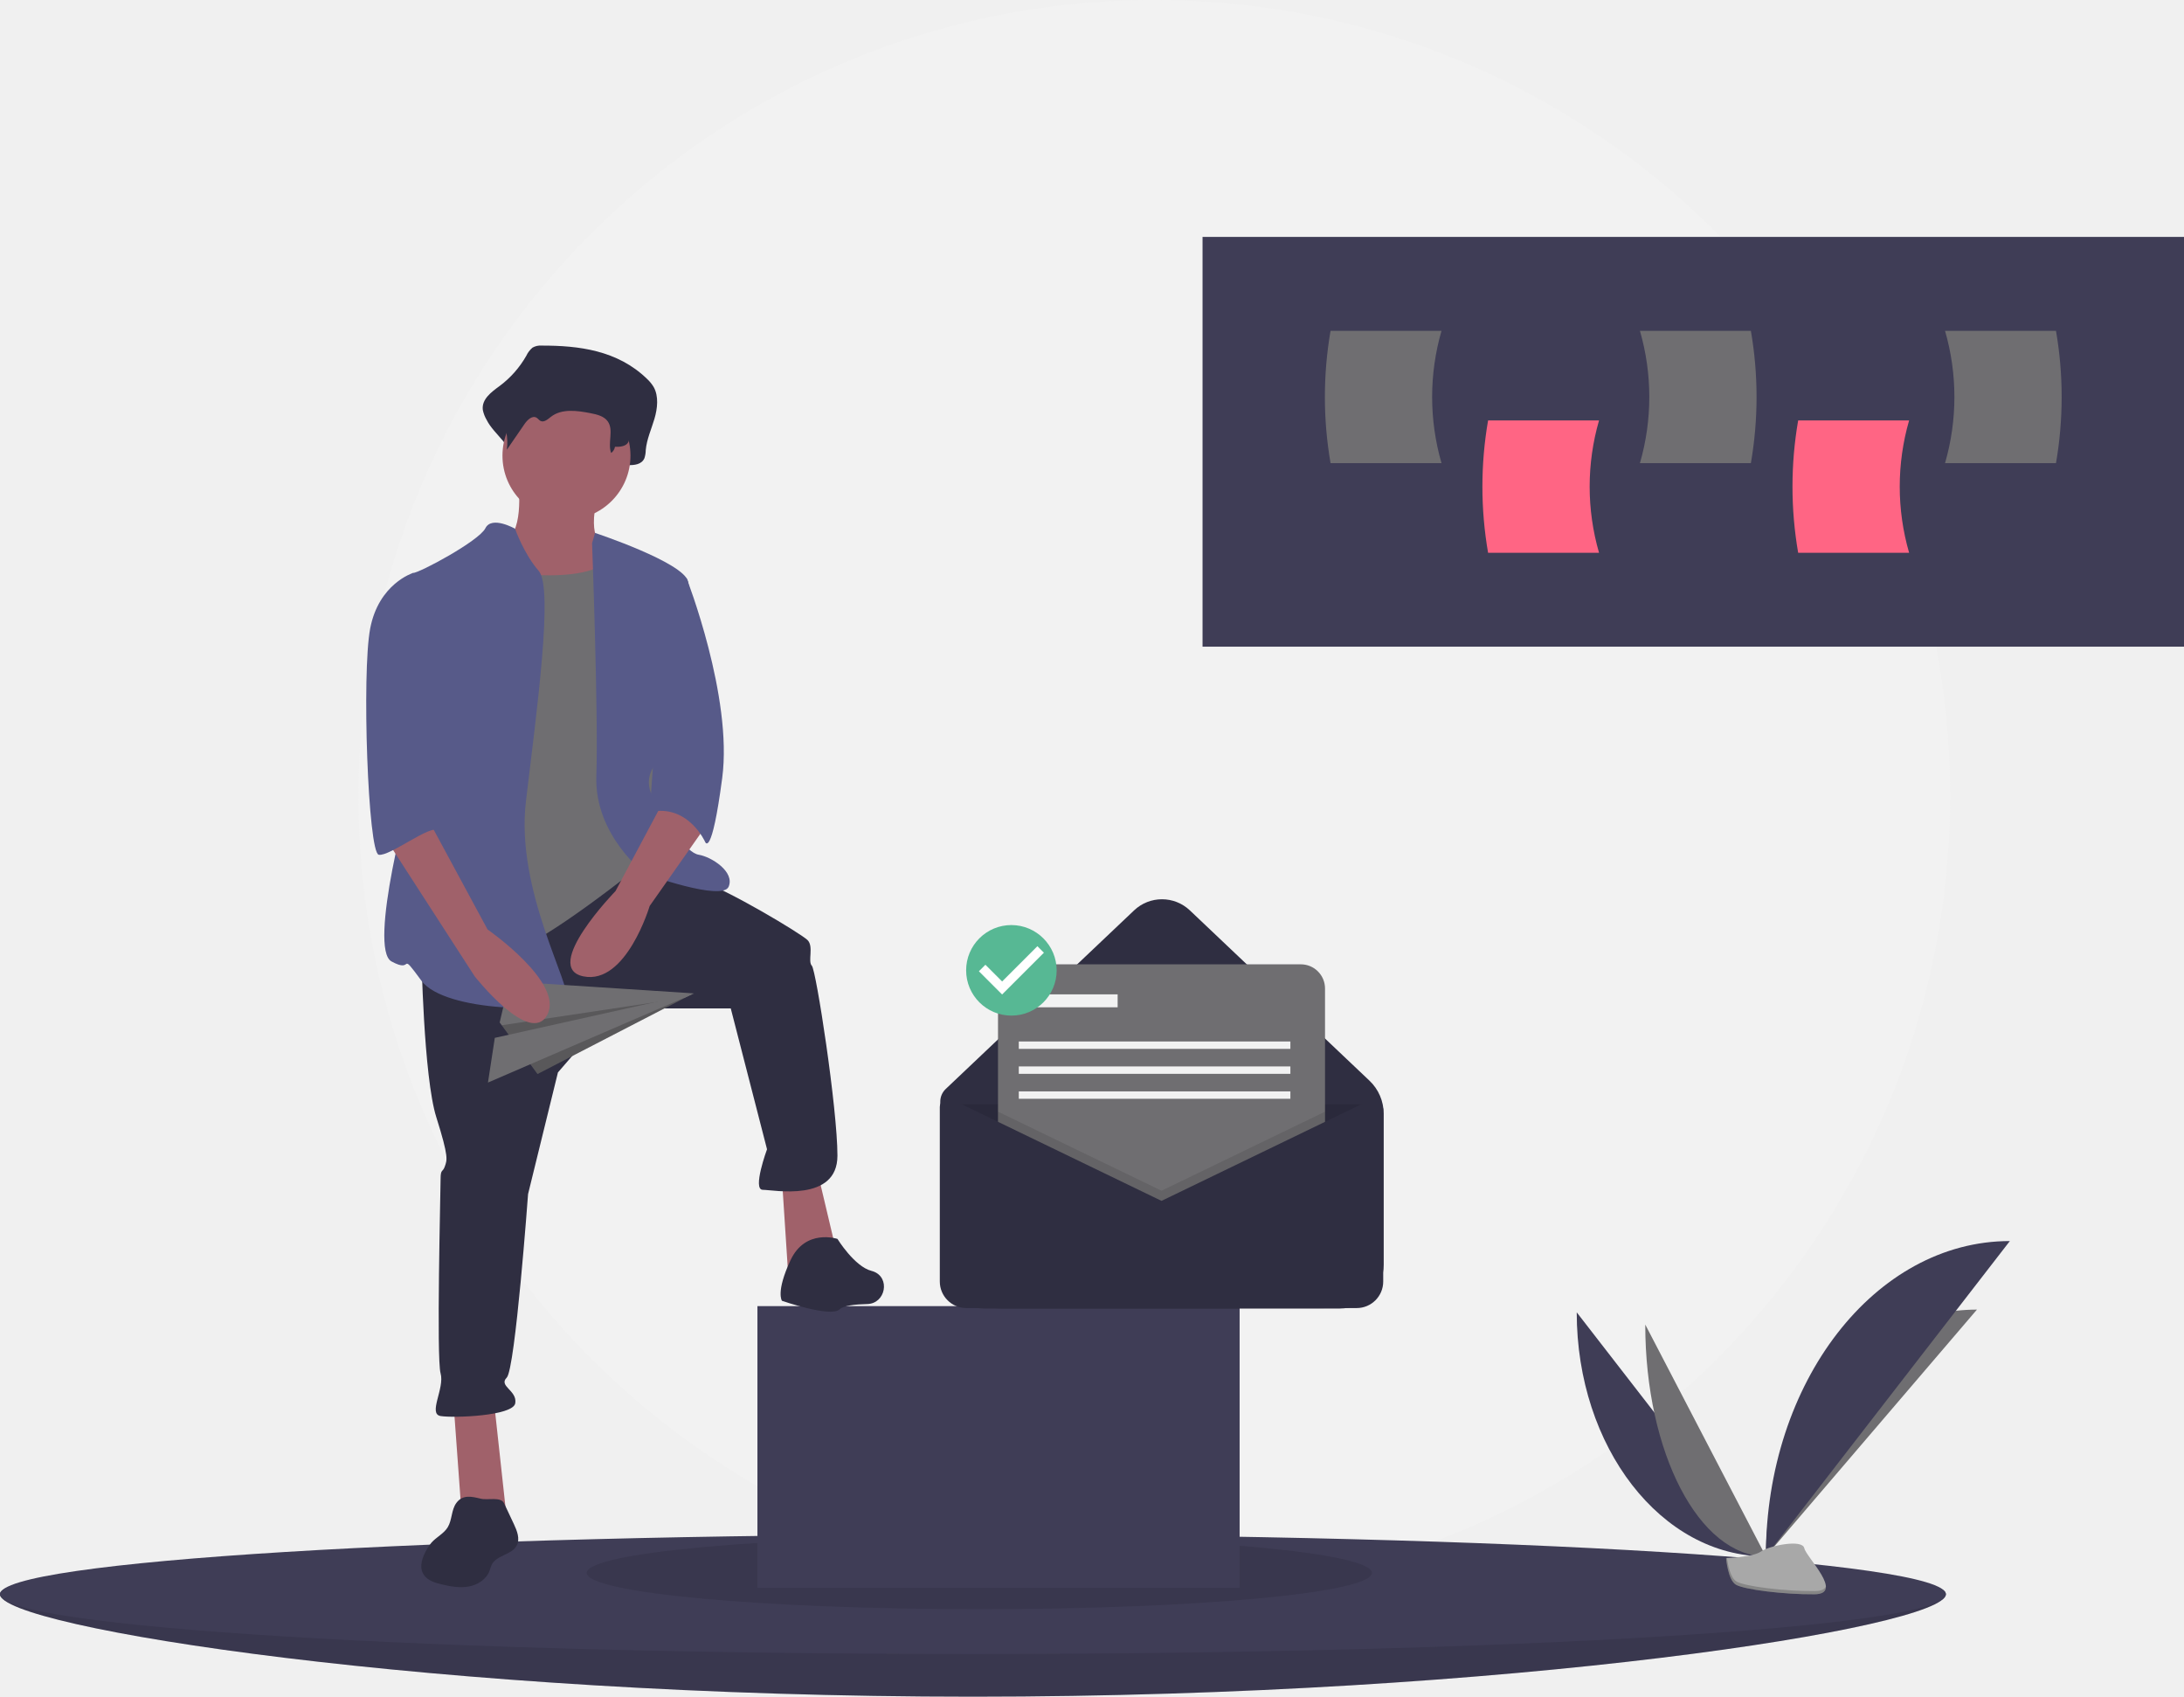
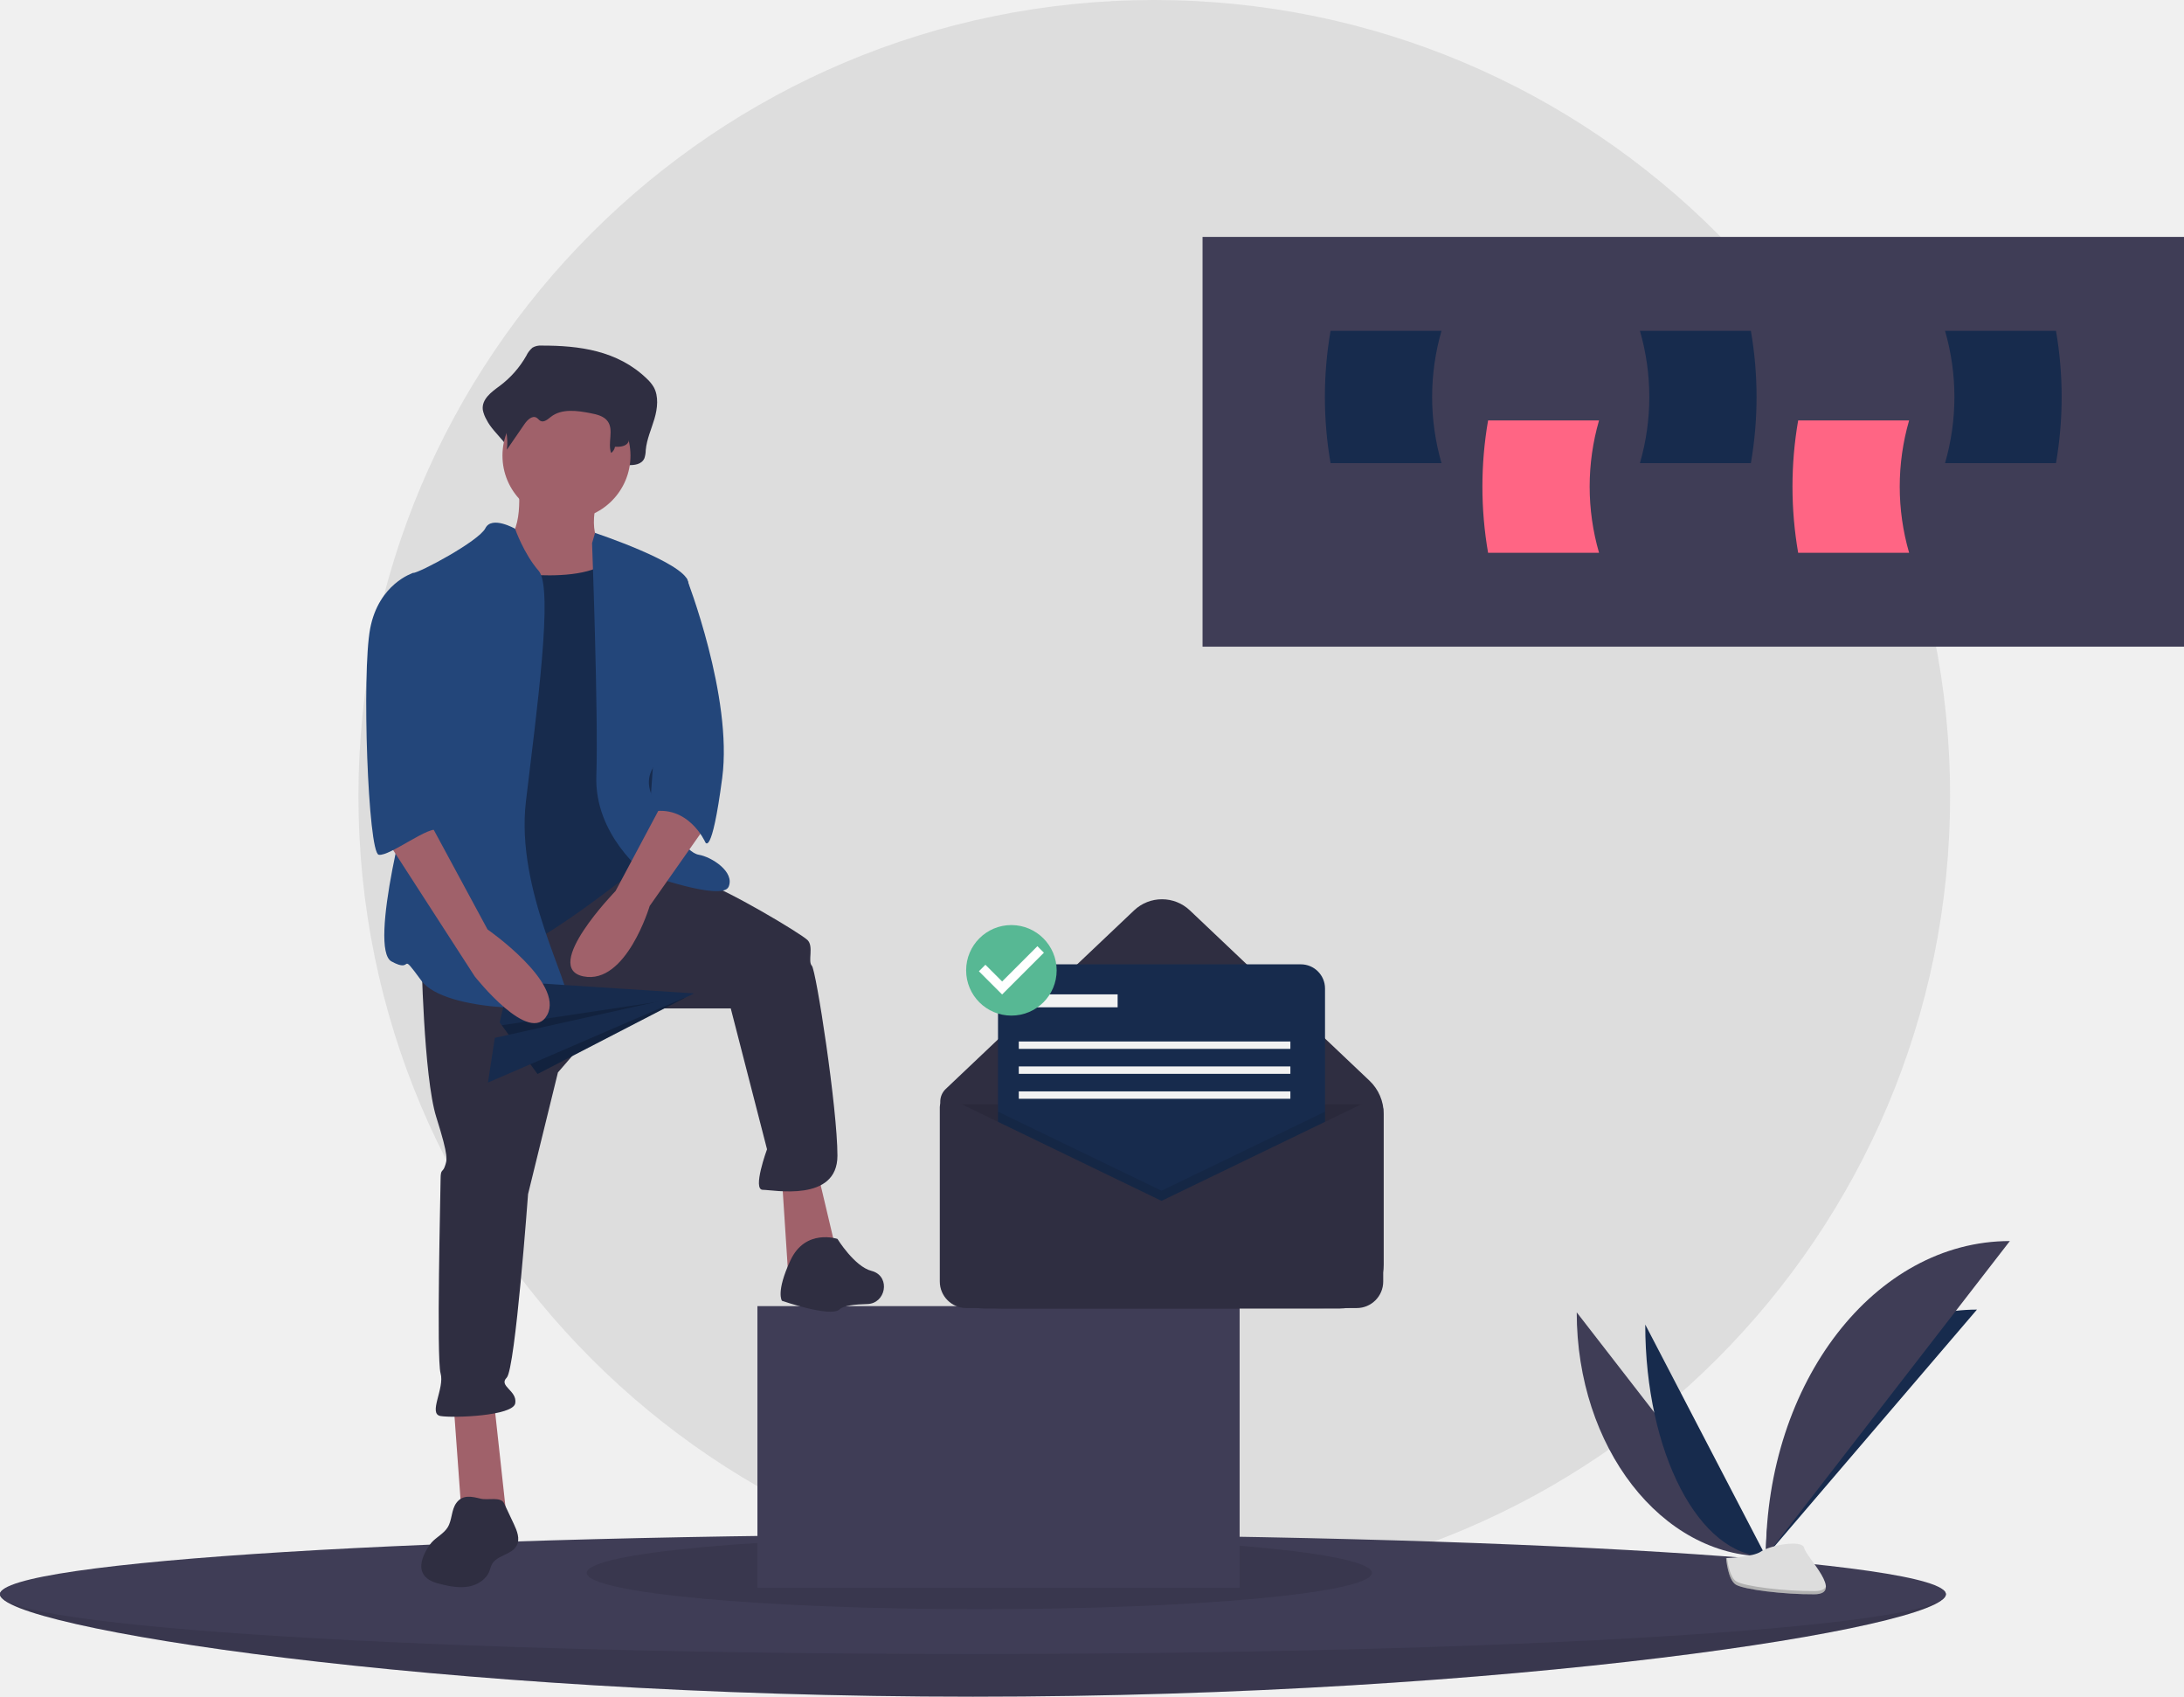
- <svg xmlns="http://www.w3.org/2000/svg" id="e5dd2074-6f57-4137-8881-f8558dfe8bae" data-name="Layer 1" width="1023.623" height="795.001" viewBox="0 0 1023.623 795.001">
-   <circle cx="541" cy="373" r="373" fill="#f2f2f2" />
-   <path d="M1000.189,799.5c0,15.464-204.158,48-456,48s-456-32.536-456-48,204.158-8,456-8S1000.189,784.036,1000.189,799.5Z" transform="translate(-88.18863 -52.49966)" fill="#3f3d56" />
-   <path d="M1000.189,799.5c0,15.464-204.158,48-456,48s-456-32.536-456-48,204.158-8,456-8S1000.189,784.036,1000.189,799.5Z" transform="translate(-88.18863 -52.49966)" opacity="0.1" />
-   <ellipse cx="456" cy="747.001" rx="456" ry="28" fill="#3f3d56" />
-   <ellipse cx="459" cy="737.001" rx="184" ry="17" opacity="0.1" />
-   <path d="M827.189,667.412c0,63.204,39.651,114.348,88.652,114.348" transform="translate(-88.18863 -52.49966)" fill="#3f3d56" />
-   <path d="M915.841,781.761c0-63.914,44.248-115.633,98.93-115.633" transform="translate(-88.18863 -52.49966)" fill="#6f6e71" />
-   <path d="M859.309,673.142c0,60.037,25.285,108.619,56.532,108.619" transform="translate(-88.18863 -52.49966)" fill="#6f6e71" />
-   <path d="M915.841,781.761c0-81.668,51.144-147.753,114.348-147.753" transform="translate(-88.18863 -52.49966)" fill="#3f3d56" />
-   <path d="M897.19,782.567s12.572-.387,16.361-3.085,19.339-5.92,20.279-1.593,18.894,21.521,4.7,21.636-32.981-2.211-36.762-4.515S897.19,782.567,897.19,782.567Z" transform="translate(-88.18863 -52.49966)" fill="#a8a8a8" />
-   <path d="M938.784,798.018c-14.194.115-32.981-2.211-36.762-4.514-2.88-1.754-4.028-8.049-4.412-10.953-.266.011-.42.016-.42.016s.796,10.14,4.578,12.443,22.568,4.629,36.762,4.514c4.097-.033,5.513-1.491,5.435-3.65C943.396,797.179,941.834,797.994,938.784,798.018Z" transform="translate(-88.18863 -52.49966)" opacity="0.2" />
-   <rect x="355" y="612.001" width="226" height="132" fill="#3f3d56" />
-   <path d="M716.107,665.627H549.487a20.602,20.602,0,0,1-20.602-20.602V568.688a8.162,8.162,0,0,1,2.547-5.923l88.292-83.694a19.003,19.003,0,0,1,26.146,0l84.182,79.798a21.334,21.334,0,0,1,6.657,15.483v70.674A20.602,20.602,0,0,1,716.107,665.627Z" transform="translate(-88.18863 -52.49966)" fill="#2f2e41" />
-   <path d="M440.696,517.441H646.789a0,0,0,0,1,0,0v66.954a28.732,28.732,0,0,1-28.732,28.732h-148.628A28.732,28.732,0,0,1,440.696,584.395V517.441A0,0,0,0,1,440.696,517.441Z" opacity="0.1" />
-   <path d="M528.668,564.962" transform="translate(-88.18863 -52.49966)" fill="none" stroke="#3f3d56" stroke-miterlimit="10" />
-   <rect x="467.757" y="451.847" width="153.27" height="153.27" rx="11.336" fill="#6f6e71" />
-   <polygon points="621.027 520.883 621.027 605.117 467.757 605.117 467.757 520.883 544.392 557.924 621.027 520.883" opacity="0.1" />
-   <path d="M632.58,615.186,534.386,567.725a3.984,3.984,0,0,0-5.718,3.587v81.658a12.44,12.44,0,0,0,12.44,12.44h182.944a12.44,12.44,0,0,0,12.44-12.44V572.711a4.862,4.862,0,0,0-6.977-4.377Z" transform="translate(-88.18863 -52.49966)" fill="#2f2e41" />
-   <rect x="480.962" y="465.918" width="42.864" height="6.062" fill="#f2f2f2" />
-   <rect x="477.498" y="487.999" width="127.292" height="3.464" fill="#f2f2f2" />
-   <rect x="477.498" y="499.69" width="127.292" height="3.464" fill="#f2f2f2" />
-   <rect x="477.498" y="511.38" width="127.292" height="3.464" fill="#f2f2f2" />
-   <ellipse cx="474.035" cy="454.26" rx="17.752" ry="17.784" fill="#fff" />
-   <path d="M562.223,485.945a21.215,21.215,0,1,0,21.215,21.215A21.278,21.278,0,0,0,562.223,485.945Zm-4.355,32.527L546.995,507.599l3.05-3.05,7.833,7.833,16.534-16.534,3.05,3.05-19.594,19.573Z" transform="translate(-88.18863 -52.49966)" fill="#57b894" />
-   <rect x="563.623" y="111.008" width="460" height="192" fill="#3f3d56" />
-   <path d="M837.642,311.508h-52a181.872,181.872,0,0,1,0-62h52A111.559,111.559,0,0,0,837.642,311.508Z" transform="translate(-88.18863 -52.49966)" fill="#ff6584" />
-   <path d="M982.973,311.508h-52a181.872,181.872,0,0,1,0-62h52A111.559,111.559,0,0,0,982.973,311.508Z" transform="translate(-88.18863 -52.49966)" fill="#ff6584" />
-   <path d="M763.811,269.508h-52a181.872,181.872,0,0,1,0-62h52A111.559,111.559,0,0,0,763.811,269.508Z" transform="translate(-88.18863 -52.49966)" fill="#6f6e71" />
-   <path d="M856.811,269.508h52a181.872,181.872,0,0,0,0-62h-52A111.559,111.559,0,0,1,856.811,269.508Z" transform="translate(-88.18863 -52.49966)" fill="#6f6e71" />
-   <path d="M999.811,269.508h52a181.872,181.872,0,0,0,0-62h-52A111.559,111.559,0,0,1,999.811,269.508Z" transform="translate(-88.18863 -52.49966)" fill="#6f6e71" />
-   <path d="M342.068,214.43a7.431,7.431,0,0,0-4.31.963,11.243,11.243,0,0,0-2.915,3.848,46.029,46.029,0,0,1-12.539,14.164c-3.726,2.729-8.463,6.133-7.825,11.165a15.091,15.091,0,0,0,1.816,4.713c3.437,6.938,12.817,12.3,11.894,20.218,3.415-5.717-1.153-8.544,2.262-14.261,1.626-2.723,4.451-5.796,6.907-4.086.822.572,1.362,1.599,2.218,2.102,2.043,1.199,4.215-1.093,6.024-2.716,6.235-5.597,15.101-4.131,22.859-2.387,3.663.823,7.686,1.903,9.851,5.404,2.847,4.603-2.705,9.573-4.107,14.777a2.835,2.835,0,0,0,3.043,3.529c2.328-.23,5.086-.418,5.223-1.439,2.929.104,6.518-.227,7.773-3.277a12.824,12.824,0,0,0,.602-3.73c.461-5.123,2.635-9.797,4.075-14.672s2.067-10.59-.364-14.913a17.256,17.256,0,0,0-3.185-3.871C377.574,216.611,359.438,214.41,342.068,214.43Z" transform="translate(-88.18863 -52.49966)" fill="#2f2e41" />
-   <path d="M331.189,279.5s3,25-8,27,10,36,10,36l50,6-12-40s-8-3-3-23S331.189,279.5,331.189,279.5Z" transform="translate(-88.18863 -52.49966)" fill="#a0616a" />
-   <polygon points="212.5 656.501 216.5 711.501 237.5 711.501 231.5 656.501 212.5 656.501" fill="#a0616a" />
-   <polygon points="366.5 552.501 369.5 598.501 392.5 588.501 383.5 550.501 366.5 552.501" fill="#a0616a" />
-   <path d="M285.689,499s1,58,7,77,5,20,4,23-2,1-2,6-2,84,0,91-6,19,0,20,34,0,35-6-8-8-4-12,10-86,10-86l14-57,26-30h55l17,66s-7,19-2,19,35,6,35-16-10-87-12-89,1-9-2-12-38-24-51-28-31.237-8.761-31.237-8.761Z" transform="translate(-88.18863 -52.49966)" fill="#2f2e41" />
-   <path d="M480.689,633s-15-5-22,10-4,19-4,19,23,8,27,4c1.74-1.74,7.266-2.345,12.955-2.473,8.664-.194,10.969-12.451,2.786-15.306q-.366-.128-.741-.222C488.689,646,480.689,633,480.689,633Z" transform="translate(-88.18863 -52.49966)" fill="#2f2e41" />
-   <circle cx="265.5" cy="213.501" r="30" fill="#a0616a" />
-   <path d="M314.689,319s49,10,61-6,17,45,17,45l6,64-9,35s-47,38-62,41-38,5-38,5,7-111,7-113S314.689,319,314.689,319Z" transform="translate(-88.18863 -52.49966)" fill="#6f6e71" />
-   <path d="M329.591,300.246s-10.902-6.245-13.902-.245-31,21-34,21,6,83,2,93-23,83-12,89,3-6,14,9,65,15,68,9-24-51-19-93,13-100,6-108S329.591,300.246,329.591,300.246Z" transform="translate(-88.18863 -52.49966)" fill="#575a89" />
-   <path d="M365.689,307l1.393-4.794s41.607,13.794,43.607,22.794,1,72-6,77-17,13-10,25,15,25,21,26,17,8,14,15-39-6-39-6-24-18-23-46S365.689,307,365.689,307Z" transform="translate(-88.18863 -52.49966)" fill="#575a89" />
-   <path d="M400.689,425l-24,45s-35,36-15,40,31-33,31-33l26-37Z" transform="translate(-88.18863 -52.49966)" fill="#a0616a" />
-   <path d="M343.53,222.279a6.809,6.809,0,0,0-3.508.68,8.177,8.177,0,0,0-2.373,2.72,34.551,34.551,0,0,1-10.207,10.011c-3.033,1.929-6.889,4.335-6.37,7.892a9.868,9.868,0,0,0,1.478,3.331,26.203,26.203,0,0,1,3.184,16.332l8.34-12.122c1.324-1.924,3.624-4.096,5.622-2.888.669.405,1.109,1.13,1.805,1.485,1.663.847,3.432-.772,4.903-1.92,5.075-3.956,12.293-2.919,18.608-1.687,2.982.582,6.256,1.345,8.019,3.819,2.929,4.112-.129,10.053,1.58,14.803a4.364,4.364,0,0,0,1.806-2.882c2.384.074,5.306-.161,6.327-2.316a7.981,7.981,0,0,0,.49-2.636c.375-3.621,2.145-6.924,3.317-10.37s1.682-7.485-.296-10.54a12.754,12.754,0,0,0-2.592-2.736C372.433,223.821,357.669,222.265,343.53,222.279Z" transform="translate(-88.18863 -52.49966)" fill="#2f2e41" />
-   <path d="M400.689,321l9.317,2.473s21.683,55.527,16.683,93.527-8,30-8,30-8-18-26-14Z" transform="translate(-88.18863 -52.49966)" fill="#575a89" />
-   <path d="M302.074,756.732c-2.411,3.277-1.928,7.961-4.064,11.424-1.852,3.002-5.341,4.575-7.657,7.235a19.395,19.395,0,0,0-1.969,2.832c-2.148,3.599-3.895,8.211-1.779,11.829,1.702,2.91,5.28,4.048,8.561,4.823,4.147.98,8.456,1.764,12.651,1.015s8.295-3.318,9.791-7.308a28.23,28.23,0,0,1,1.047-2.954c2.274-4.476,9.406-4.525,11.733-8.974,1.629-3.113.132-6.877-1.365-10.056l-4.57-9.71c-1.517-3.222-7.665-1.369-10.87-2.141C309.403,753.74,305.081,752.631,302.074,756.732Z" transform="translate(-88.18863 -52.49966)" fill="#2f2e41" />
-   <polygon points="234.202 479.085 251.934 503.23 321.083 467.503 325.072 465.451 238.676 459.871 234.202 479.085" fill="#6f6e71" />
-   <polygon points="235.165 480.395 251.934 503.23 321.083 467.503 235.165 480.395" opacity="0.2" />
-   <polygon points="228.704 507.245 231.911 486.306 325.42 465.471 228.704 507.245" fill="#6f6e71" />
-   <path d="M268.689,445l42,65s26,33,34,18-28-40-28-40l-27-50Z" transform="translate(-88.18863 -52.49966)" fill="#a0616a" />
-   <path d="M289.689,323l-8-2s-16,5-20,26-1,105,4,106,24.695-14.626,27.847-11.313-6.847-13.687-3.847-22.687S289.689,323,289.689,323Z" transform="translate(-88.18863 -52.49966)" fill="#575a89" />
+ <svg xmlns="http://www.w3.org/2000/svg" width="1023.623" height="795.001">
+   <g>
+     <rect fill="none" id="canvas_background" height="602" width="802" y="-1" x="-1" />
+   </g>
+   <g>
+     <circle id="svg_1" fill="#dddddd" r="373" cy="373" cx="541" />
+     <path id="svg_2" fill="#3f3d56" d="m912,747.001c0,15.464 -204.158,48 -456,48s-456,-32.536 -456,-48s204.158,-8 456,-8s456,-7.464 456,8z" />
+     <path id="svg_3" opacity="0.1" d="m912,747.001c0,15.464 -204.158,48 -456,48s-456,-32.536 -456,-48s204.158,-8 456,-8s456,-7.464 456,8z" />
+     <ellipse id="svg_4" fill="#3f3d56" ry="28" rx="456" cy="747.001" cx="456" />
+     <ellipse id="svg_5" opacity="0.1" ry="17" rx="184" cy="737.001" cx="459" />
+     <path id="svg_6" fill="#3f3d56" d="m739,614.913c0,63.204 39.651,114.348 88.652,114.348" />
+     <path id="svg_7" fill="#172b4d" d="m827.652,729.261c0,-63.914 44.248,-115.633 98.93,-115.633" />
+     <path id="svg_8" fill="#172b4d" d="m771.12,620.642c0,60.037 25.285,108.619 56.532,108.619" />
+     <path id="svg_9" fill="#3f3d56" d="m827.652,729.261c0,-81.668 51.144,-147.753 114.348,-147.753" />
+     <path id="svg_10" fill="#dddddd" d="m809.002,730.067s12.572,-0.387 16.361,-3.085s19.339,-5.92 20.279,-1.593s18.894,21.521 4.7,21.636s-32.981,-2.211 -36.762,-4.515s-4.578,-12.443 -4.578,-12.443z" />
+     <path id="svg_11" opacity="0.2" d="m850.595,745.519c-14.194,0.115 -32.981,-2.211 -36.762,-4.514c-2.88,-1.754 -4.028,-8.049 -4.412,-10.953c-0.266,0.011 -0.42,0.016 -0.42,0.016s0.796,10.14 4.578,12.443s22.568,4.629 36.762,4.514c4.097,-0.033 5.513,-1.491 5.435,-3.65c-0.569,1.304 -2.132,2.119 -5.182,2.144z" />
+     <rect id="svg_12" fill="#3f3d56" height="132" width="226" y="612.001" x="355" />
+     <path id="svg_13" fill="#2f2e41" d="m627.918,613.127l-166.621,0a20.602,20.602 0 0 1 -20.602,-20.602l0,-76.337a8.162,8.162 0 0 1 2.547,-5.923l88.292,-83.694a19.003,19.003 0 0 1 26.146,0l84.182,79.798a21.334,21.334 0 0 1 6.657,15.483l0,70.674a20.602,20.602 0 0 1 -20.602,20.602z" />
+     <path id="svg_14" opacity="0.1" d="m440.696,517.441l206.093,0a0,0 0 0 1 0,0l0,66.954a28.732,28.732 0 0 1 -28.732,28.732l-148.628,0a28.732,28.732 0 0 1 -28.732,-28.732l0,-66.954a0,0 0 0 1 0,0z" />
+     <path id="svg_15" stroke-miterlimit="10" stroke="#3f3d56" fill="none" d="m440.48,512.462" />
+     <rect id="svg_16" fill="#172b4d" rx="11.336" height="153.27" width="153.27" y="451.847" x="467.757" />
+     <polygon id="svg_17" opacity="0.1" points="621.027 520.883 621.027 605.117 467.757 605.117 467.757 520.883 544.392 557.924 621.027 520.883" />
+     <path id="svg_18" fill="#2f2e41" d="m544.392,562.686l-98.194,-47.461a3.984,3.984 0 0 0 -5.718,3.587l0,81.658a12.44,12.44 0 0 0 12.44,12.44l182.944,0a12.44,12.44 0 0 0 12.44,-12.44l0,-80.259a4.862,4.862 0 0 0 -6.977,-4.377l-96.935,46.852z" />
+     <rect id="svg_19" fill="#f2f2f2" height="6.062" width="42.864" y="465.918" x="480.962" />
+     <rect id="svg_20" fill="#f2f2f2" height="3.464" width="127.292" y="487.999" x="477.498" />
+     <rect id="svg_21" fill="#f2f2f2" height="3.464" width="127.292" y="499.69" x="477.498" />
+     <rect id="svg_22" fill="#f2f2f2" height="3.464" width="127.292" y="511.38" x="477.498" />
+     <ellipse id="svg_23" fill="#fff" ry="17.784" rx="17.752" cy="454.26" cx="474.035" />
+     <path id="svg_24" fill="#57b894" d="m474.035,433.446a21.215,21.215 0 1 0 21.215,21.215a21.278,21.278 0 0 0 -21.215,-21.215zm-4.355,32.527l-10.873,-10.873l3.05,-3.05l7.833,7.833l16.534,-16.534l3.05,3.05l-19.594,19.573z" />
+     <rect id="svg_25" fill="#3f3d56" height="192" width="460" y="111.008" x="563.623" />
+     <path id="svg_26" fill="#ff6584" d="m749.453,259.008l-52,0a181.872,181.872 0 0 1 0,-62l52,0a111.559,111.559 0 0 0 0,62z" />
+     <path id="svg_27" fill="#ff6584" d="m894.784,259.008l-52,0a181.872,181.872 0 0 1 0,-62l52,0a111.559,111.559 0 0 0 0,62z" />
+     <path id="svg_28" fill="#172b4d" d="m675.623,217.008l-52,0a181.872,181.872 0 0 1 0,-62l52,0a111.559,111.559 0 0 0 0,62z" />
+     <path id="svg_29" fill="#172b4d" d="m768.623,217.008l52,0a181.872,181.872 0 0 0 0,-62l-52,0a111.559,111.559 0 0 1 0,62z" />
+     <path id="svg_30" fill="#172b4d" d="m911.623,217.008l52,0a181.872,181.872 0 0 0 0,-62l-52,0a111.559,111.559 0 0 1 0,62z" />
+     <path id="svg_31" fill="#2f2e41" d="m253.879,161.93a7.431,7.431 0 0 0 -4.31,0.963a11.243,11.243 0 0 0 -2.915,3.848a46.029,46.029 0 0 1 -12.539,14.164c-3.726,2.729 -8.463,6.133 -7.825,11.165a15.091,15.091 0 0 0 1.816,4.713c3.437,6.938 12.817,12.3 11.894,20.218c3.415,-5.717 -1.153,-8.544 2.262,-14.261c1.626,-2.723 4.451,-5.796 6.907,-4.086c0.822,0.572 1.362,1.599 2.218,2.102c2.043,1.199 4.215,-1.093 6.024,-2.716c6.235,-5.597 15.101,-4.131 22.859,-2.387c3.663,0.823 7.686,1.903 9.851,5.404c2.847,4.603 -2.705,9.573 -4.107,14.777a2.835,2.835 0 0 0 3.043,3.529c2.328,-0.23 5.086,-0.418 5.223,-1.439c2.929,0.104 6.518,-0.227 7.773,-3.277a12.824,12.824 0 0 0 0.602,-3.73c0.461,-5.123 2.635,-9.797 4.075,-14.672s2.067,-10.59 -0.364,-14.913a17.256,17.256 0 0 0 -3.185,-3.871c-13.794,-13.349 -31.931,-15.551 -49.3,-15.531z" />
+     <path id="svg_32" fill="#a0616a" d="m243,227.001s3,25 -8,27s10,36 10,36l50,6l-12,-40s-8,-3 -3,-23s-37,-6 -37,-6z" />
+     <polygon id="svg_33" fill="#a0616a" points="212.5 656.501 216.5 711.501 237.5 711.501 231.5 656.501 212.5 656.501" />
+     <polygon id="svg_34" fill="#a0616a" points="366.5 552.501 369.5 598.501 392.5 588.501 383.5 550.501 366.5 552.501" />
+     <path id="svg_35" fill="#2f2e41" d="m197.5,446.501s1,58 7,77s5,20 4,23s-2,1 -2,6s-2,84 0,91s-6,19 0,20s34,0 35,-6s-8,-8 -4,-12s10,-86 10,-86l14,-57l26,-30l55,0l17,66s-7,19 -2,19s35,6 35,-16s-10,-87 -12,-89s1,-9 -2,-12s-38,-24 -51,-28s-31.237,-8.761 -31.237,-8.761l-98.763,42.761z" />
+     <path id="svg_36" fill="#2f2e41" d="m392.5,580.501s-15,-5 -22,10s-4,19 -4,19s23,8 27,4c1.74,-1.74 7.266,-2.345 12.955,-2.473c8.664,-0.194 10.969,-12.451 2.786,-15.306q-0.366,-0.128 -0.741,-0.222c-8,-2 -16,-15 -16,-15z" />
+     <circle id="svg_37" fill="#a0616a" r="30" cy="213.501" cx="265.5" />
+     <path id="svg_38" fill="#172b4d" d="m226.5,266.501s49,10 61,-6s17,45 17,45l6,64l-9,35s-47,38 -62,41s-38,5 -38,5s7,-111 7,-113s18,-71 18,-71z" />
+     <path id="svg_39" fill="#23467a" d="m241.402,247.746s-10.902,-6.245 -13.902,-0.245s-31,21 -34,21s6,83 2,93s-23,83 -12,89s3,-6 14,9s65,15 68,9s-24,-51 -19,-93s13,-100 6,-108s-11.098,-19.755 -11.098,-19.755z" />
+     <path id="svg_40" fill="#23467a" d="m277.5,254.501l1.393,-4.794s41.607,13.794 43.607,22.794s1,72 -6,77s-17,13 -10,25s15,25 21,26s17,8 14,15s-39,-6 -39,-6s-24,-18 -23,-46s-2,-109 -2,-109z" />
+     <path id="svg_41" fill="#a0616a" d="m312.5,372.501l-24,45s-35,36 -15,40s31,-33 31,-33l26,-37l-18,-15z" />
+     <path id="svg_42" fill="#2f2e41" d="m255.341,169.78a6.809,6.809 0 0 0 -3.508,0.68a8.177,8.177 0 0 0 -2.373,2.72a34.551,34.551 0 0 1 -10.207,10.011c-3.033,1.929 -6.889,4.335 -6.37,7.892a9.868,9.868 0 0 0 1.478,3.331a26.203,26.203 0 0 1 3.184,16.332l8.34,-12.122c1.324,-1.924 3.624,-4.096 5.622,-2.888c0.669,0.405 1.109,1.13 1.805,1.485c1.663,0.847 3.432,-0.772 4.903,-1.92c5.075,-3.956 12.293,-2.919 18.608,-1.687c2.982,0.582 6.256,1.345 8.019,3.819c2.929,4.112 -0.129,10.053 1.58,14.803a4.364,4.364 0 0 0 1.806,-2.882c2.384,0.074 5.306,-0.161 6.327,-2.316a7.981,7.981 0 0 0 0.49,-2.636c0.375,-3.621 2.145,-6.924 3.317,-10.37s1.682,-7.485 -0.296,-10.54a12.754,12.754 0 0 0 -2.592,-2.736c-11.229,-9.435 -25.993,-10.991 -40.133,-10.977z" />
+     <path id="svg_43" fill="#23467a" d="m312.5,268.501l9.317,2.473s21.683,55.527 16.683,93.527s-8,30 -8,30s-8,-18 -26,-14l8,-112z" />
+     <path id="svg_44" fill="#2f2e41" d="m213.885,704.232c-2.411,3.277 -1.928,7.961 -4.064,11.424c-1.852,3.002 -5.341,4.575 -7.657,7.235a19.395,19.395 0 0 0 -1.969,2.832c-2.148,3.599 -3.895,8.211 -1.779,11.829c1.702,2.91 5.28,4.048 8.561,4.823c4.147,0.98 8.456,1.764 12.651,1.015s8.295,-3.318 9.791,-7.308a28.23,28.23 0 0 1 1.047,-2.954c2.274,-4.476 9.406,-4.525 11.733,-8.974c1.629,-3.113 0.132,-6.877 -1.365,-10.056l-4.57,-9.71c-1.517,-3.222 -7.665,-1.369 -10.87,-2.141c-4.18,-1.007 -8.502,-2.116 -11.509,1.984z" />
+     <polygon id="svg_45" fill="#172b4d" points="234.202 479.085 251.934 503.23 321.083 467.503 325.072 465.451 238.676 459.871 234.202 479.085" />
+     <polygon id="svg_46" opacity="0.2" points="235.165 480.395 251.934 503.23 321.083 467.503 235.165 480.395" />
+     <polygon id="svg_47" fill="#172b4d" points="228.704 507.245 231.911 486.306 325.42 465.471 228.704 507.245" />
+     <path id="svg_48" fill="#a0616a" d="m180.5,392.501l42,65s26,33 34,18s-28,-40 -28,-40l-27,-50l-21,7z" />
+     <path id="svg_49" fill="#23467a" d="m201.5,270.501l-8,-2s-16,5 -20,26s-1,105 4,106s24.695,-14.626 27.847,-11.313s-6.847,-13.687 -3.847,-22.687s0,-96 0,-96z" />
+   </g>
</svg>
